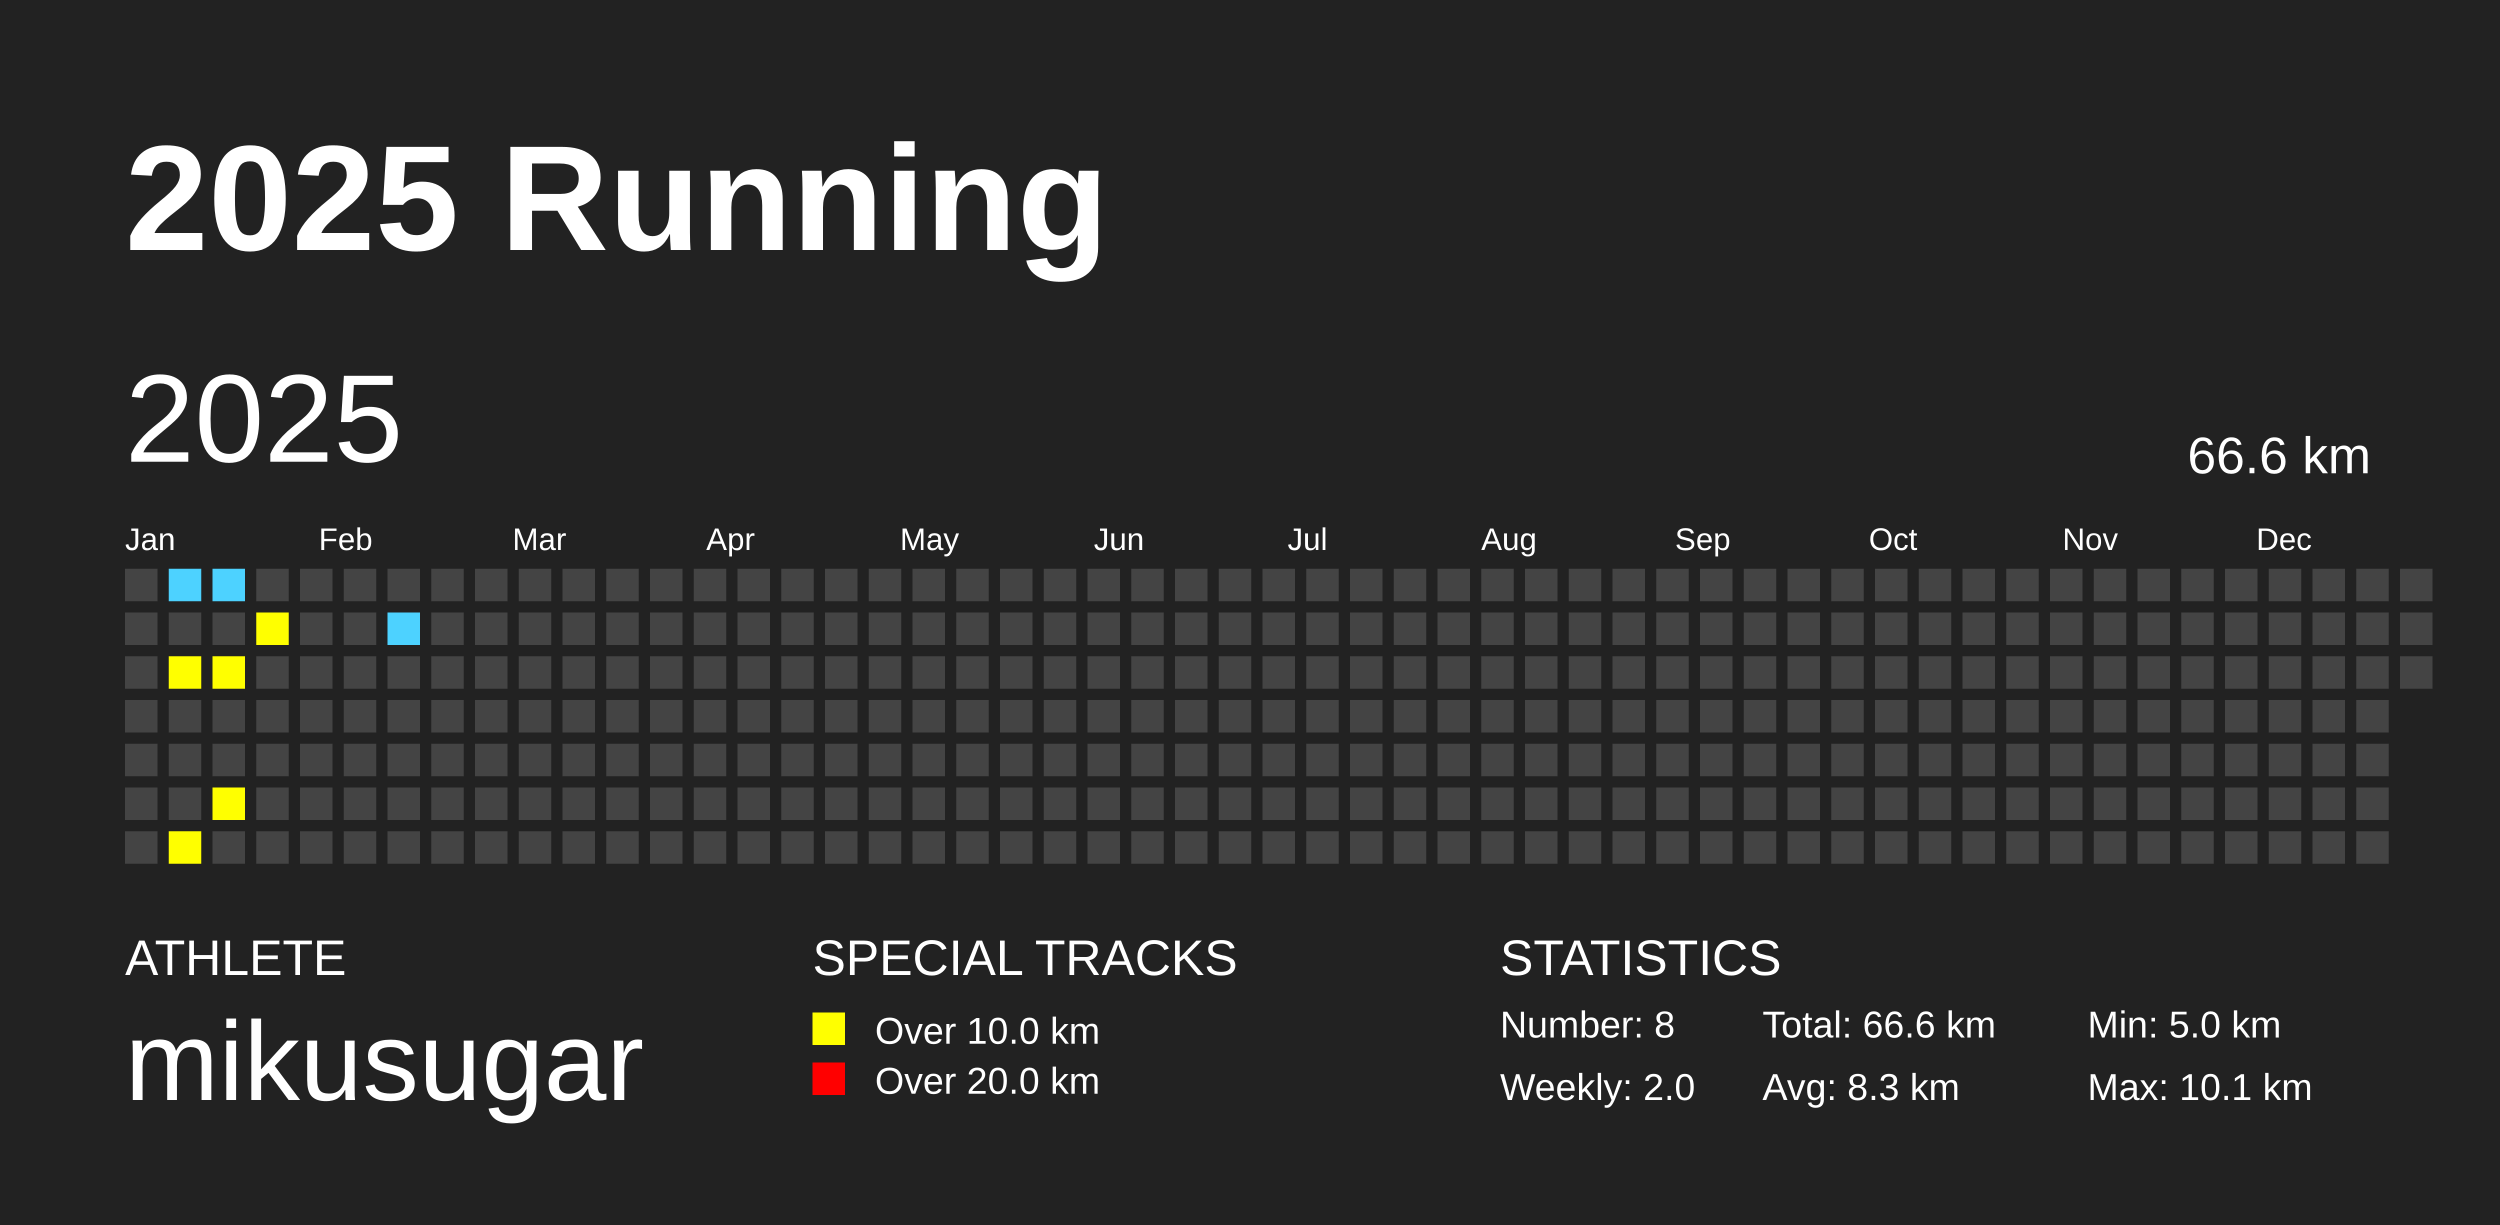
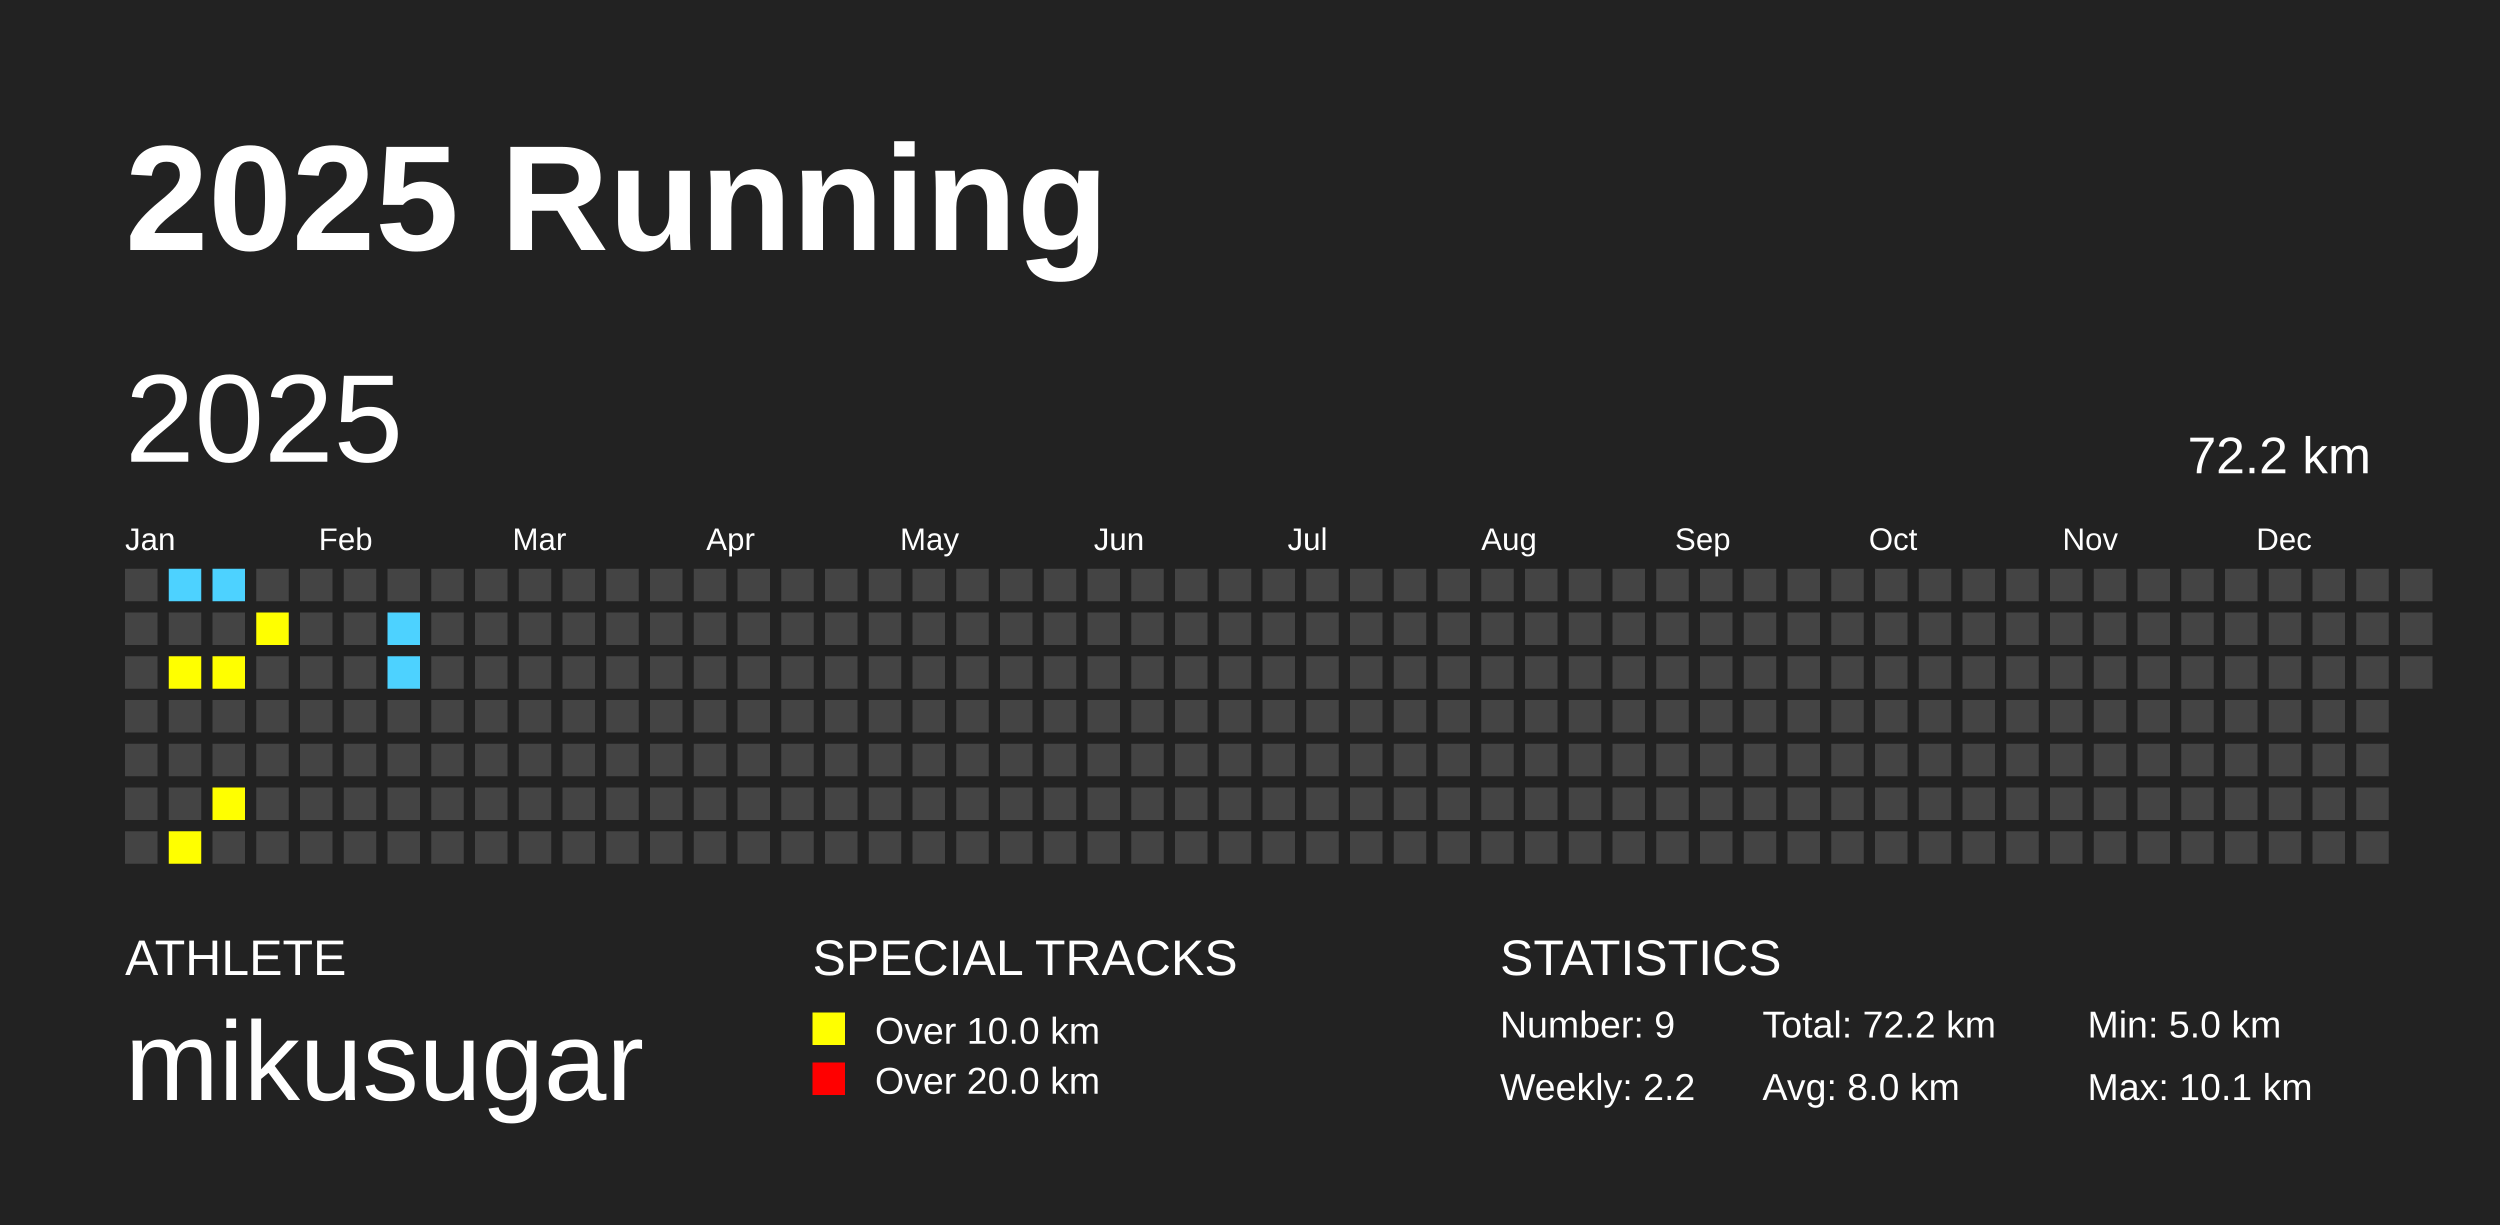
<svg xmlns="http://www.w3.org/2000/svg" baseProfile="full" height="98mm" version="1.1" viewBox="0,0,200,98" width="200mm">
  <defs />
  <rect fill="#222222" height="98" width="200" x="0" y="0" />
  <text fill="#FFFFFF" style="font-size:12px; font-family:Arial; font-weight:bold;" x="10" y="20">2025 Running</text>
  <text fill="#FFFFFF" style="font-size:4px; font-family:Arial" x="10" y="78">ATHLETE</text>
  <text fill="#FFFFFF" style="font-size:9px; font-family:Arial" x="10" y="88">mikusugar</text>
  <text fill="#FFFFFF" style="font-size:4px; font-family:Arial" x="65" y="78">SPECIAL TRACKS</text>
  <rect fill="yellow" height="2.6" width="2.6" x="65" y="81" />
  <text fill="#FFFFFF" style="font-size:3px; font-family:Arial" x="70" y="83.5">Over 10.0 km</text>
  <rect fill="red" height="2.6" width="2.6" x="65" y="85" />
  <text fill="#FFFFFF" style="font-size:3px; font-family:Arial" x="70" y="87.5">Over 20.0 km</text>
  <text fill="#FFFFFF" style="font-size:4px; font-family:Arial" x="120" y="78">STATISTICS</text>
-   <text fill="#FFFFFF" style="font-size:3px; font-family:Arial" x="120" y="83">Number: 8</text>
-   <text fill="#FFFFFF" style="font-size:3px; font-family:Arial" x="120" y="88">Weekly: 2.0</text>
-   <text fill="#FFFFFF" style="font-size:3px; font-family:Arial" x="141" y="83">Total: 66.6 km</text>
-   <text fill="#FFFFFF" style="font-size:3px; font-family:Arial" x="141" y="88">Avg: 8.3 km</text>
+   <text fill="#FFFFFF" style="font-size:3px; font-family:Arial" x="120" y="83">Number: 9</text>
+   <text fill="#FFFFFF" style="font-size:3px; font-family:Arial" x="120" y="88">Weekly: 2.2</text>
+   <text fill="#FFFFFF" style="font-size:3px; font-family:Arial" x="141" y="83">Total: 72.2 km</text>
+   <text fill="#FFFFFF" style="font-size:3px; font-family:Arial" x="141" y="88">Avg: 8.0 km</text>
  <text fill="#FFFFFF" style="font-size:3px; font-family:Arial" x="167" y="83">Min: 5.0 km</text>
  <text fill="#FFFFFF" style="font-size:3px; font-family:Arial" x="167" y="88">Max: 10.1 km</text>
  <text dominant-baseline="hanging" fill="#FFFFFF" style="font-size:10.0px; font-family:Arial;" x="10" y="30">2025</text>
-   <text dominant-baseline="hanging" fill="#FFFFFF" style="font-size:4.125px; font-family:Arial;" x="175" y="35">66.6 km</text>
+   <text dominant-baseline="hanging" fill="#FFFFFF" style="font-size:4.125px; font-family:Arial;" x="175" y="35">72.2 km</text>
  <text fill="#FFFFFF" style="font-size:2.5px; font-family:Arial" x="10.0" y="44">Jan</text>
  <text fill="#FFFFFF" style="font-size:2.5px; font-family:Arial" x="25.5" y="44">Feb</text>
  <text fill="#FFFFFF" style="font-size:2.5px; font-family:Arial" x="41.0" y="44">Mar</text>
  <text fill="#FFFFFF" style="font-size:2.5px; font-family:Arial" x="56.5" y="44">Apr</text>
  <text fill="#FFFFFF" style="font-size:2.5px; font-family:Arial" x="72.0" y="44">May</text>
  <text fill="#FFFFFF" style="font-size:2.5px; font-family:Arial" x="87.5" y="44">Jun</text>
  <text fill="#FFFFFF" style="font-size:2.5px; font-family:Arial" x="103.0" y="44">Jul</text>
  <text fill="#FFFFFF" style="font-size:2.5px; font-family:Arial" x="118.5" y="44">Aug</text>
  <text fill="#FFFFFF" style="font-size:2.5px; font-family:Arial" x="134.0" y="44">Sep</text>
  <text fill="#FFFFFF" style="font-size:2.5px; font-family:Arial" x="149.5" y="44">Oct</text>
  <text fill="#FFFFFF" style="font-size:2.5px; font-family:Arial" x="165.0" y="44">Nov</text>
  <text fill="#FFFFFF" style="font-size:2.5px; font-family:Arial" x="180.5" y="44">Dec</text>
  <rect fill="#444444" height="2.6" width="2.6" x="10.0" y="45.5" />
  <rect fill="#444444" height="2.6" width="2.6" x="10.0" y="49.0" />
  <rect fill="#444444" height="2.6" width="2.6" x="10.0" y="52.5" />
  <rect fill="#444444" height="2.6" width="2.6" x="10.0" y="56.0" />
  <rect fill="#444444" height="2.6" width="2.6" x="10.0" y="59.5" />
  <rect fill="#444444" height="2.6" width="2.6" x="10.0" y="63.0" />
  <rect fill="#444444" height="2.6" width="2.6" x="10.0" y="66.5" />
  <rect fill="#4DD2FF" height="2.6" width="2.6" x="13.5" y="45.5" />
  <rect fill="#444444" height="2.6" width="2.6" x="13.5" y="49.0" />
  <rect fill="yellow" height="2.6" width="2.6" x="13.5" y="52.5" />
  <rect fill="#444444" height="2.6" width="2.6" x="13.5" y="56.0" />
  <rect fill="#444444" height="2.6" width="2.6" x="13.5" y="59.5" />
  <rect fill="#444444" height="2.6" width="2.6" x="13.5" y="63.0" />
  <rect fill="yellow" height="2.6" width="2.6" x="13.5" y="66.5" />
  <rect fill="#4DD2FF" height="2.6" width="2.6" x="17.0" y="45.5" />
  <rect fill="#444444" height="2.6" width="2.6" x="17.0" y="49.0" />
  <rect fill="yellow" height="2.6" width="2.6" x="17.0" y="52.5" />
  <rect fill="#444444" height="2.6" width="2.6" x="17.0" y="56.0" />
  <rect fill="#444444" height="2.6" width="2.6" x="17.0" y="59.5" />
  <rect fill="yellow" height="2.6" width="2.6" x="17.0" y="63.0" />
  <rect fill="#444444" height="2.6" width="2.6" x="17.0" y="66.5" />
  <rect fill="#444444" height="2.6" width="2.6" x="20.5" y="45.5" />
  <rect fill="yellow" height="2.6" width="2.6" x="20.5" y="49.0" />
  <rect fill="#444444" height="2.6" width="2.6" x="20.5" y="52.5" />
  <rect fill="#444444" height="2.6" width="2.6" x="20.5" y="56.0" />
  <rect fill="#444444" height="2.6" width="2.6" x="20.5" y="59.5" />
  <rect fill="#444444" height="2.6" width="2.6" x="20.5" y="63.0" />
  <rect fill="#444444" height="2.6" width="2.6" x="20.5" y="66.5" />
  <rect fill="#444444" height="2.6" width="2.6" x="24.0" y="45.5" />
  <rect fill="#444444" height="2.6" width="2.6" x="24.0" y="49.0" />
  <rect fill="#444444" height="2.6" width="2.6" x="24.0" y="52.5" />
  <rect fill="#444444" height="2.6" width="2.6" x="24.0" y="56.0" />
  <rect fill="#444444" height="2.6" width="2.6" x="24.0" y="59.5" />
  <rect fill="#444444" height="2.6" width="2.6" x="24.0" y="63.0" />
  <rect fill="#444444" height="2.6" width="2.6" x="24.0" y="66.5" />
  <rect fill="#444444" height="2.6" width="2.6" x="27.5" y="45.5" />
  <rect fill="#444444" height="2.6" width="2.6" x="27.5" y="49.0" />
  <rect fill="#444444" height="2.6" width="2.6" x="27.5" y="52.5" />
  <rect fill="#444444" height="2.6" width="2.6" x="27.5" y="56.0" />
  <rect fill="#444444" height="2.6" width="2.6" x="27.5" y="59.5" />
  <rect fill="#444444" height="2.6" width="2.6" x="27.5" y="63.0" />
  <rect fill="#444444" height="2.6" width="2.6" x="27.5" y="66.5" />
  <rect fill="#444444" height="2.6" width="2.6" x="31.0" y="45.5" />
  <rect fill="#4DD2FF" height="2.6" width="2.6" x="31.0" y="49.0" />
-   <rect fill="#444444" height="2.6" width="2.6" x="31.0" y="52.5" />
+   <rect fill="#4DD2FF" height="2.6" width="2.6" x="31.0" y="52.5" />
  <rect fill="#444444" height="2.6" width="2.6" x="31.0" y="56.0" />
  <rect fill="#444444" height="2.6" width="2.6" x="31.0" y="59.5" />
  <rect fill="#444444" height="2.6" width="2.6" x="31.0" y="63.0" />
  <rect fill="#444444" height="2.6" width="2.6" x="31.0" y="66.5" />
  <rect fill="#444444" height="2.6" width="2.6" x="34.5" y="45.5" />
  <rect fill="#444444" height="2.6" width="2.6" x="34.5" y="49.0" />
  <rect fill="#444444" height="2.6" width="2.6" x="34.5" y="52.5" />
  <rect fill="#444444" height="2.6" width="2.6" x="34.5" y="56.0" />
  <rect fill="#444444" height="2.6" width="2.6" x="34.5" y="59.5" />
  <rect fill="#444444" height="2.6" width="2.6" x="34.5" y="63.0" />
  <rect fill="#444444" height="2.6" width="2.6" x="34.5" y="66.5" />
  <rect fill="#444444" height="2.6" width="2.6" x="38.0" y="45.5" />
  <rect fill="#444444" height="2.6" width="2.6" x="38.0" y="49.0" />
  <rect fill="#444444" height="2.6" width="2.6" x="38.0" y="52.5" />
  <rect fill="#444444" height="2.6" width="2.6" x="38.0" y="56.0" />
  <rect fill="#444444" height="2.6" width="2.6" x="38.0" y="59.5" />
  <rect fill="#444444" height="2.6" width="2.6" x="38.0" y="63.0" />
  <rect fill="#444444" height="2.6" width="2.6" x="38.0" y="66.5" />
  <rect fill="#444444" height="2.6" width="2.6" x="41.5" y="45.5" />
  <rect fill="#444444" height="2.6" width="2.6" x="41.5" y="49.0" />
  <rect fill="#444444" height="2.6" width="2.6" x="41.5" y="52.5" />
  <rect fill="#444444" height="2.6" width="2.6" x="41.5" y="56.0" />
  <rect fill="#444444" height="2.6" width="2.6" x="41.5" y="59.5" />
  <rect fill="#444444" height="2.6" width="2.6" x="41.5" y="63.0" />
  <rect fill="#444444" height="2.6" width="2.6" x="41.5" y="66.5" />
  <rect fill="#444444" height="2.6" width="2.6" x="45.0" y="45.5" />
  <rect fill="#444444" height="2.6" width="2.6" x="45.0" y="49.0" />
  <rect fill="#444444" height="2.6" width="2.6" x="45.0" y="52.5" />
  <rect fill="#444444" height="2.6" width="2.6" x="45.0" y="56.0" />
  <rect fill="#444444" height="2.6" width="2.6" x="45.0" y="59.5" />
  <rect fill="#444444" height="2.6" width="2.6" x="45.0" y="63.0" />
  <rect fill="#444444" height="2.6" width="2.6" x="45.0" y="66.5" />
  <rect fill="#444444" height="2.6" width="2.6" x="48.5" y="45.5" />
  <rect fill="#444444" height="2.6" width="2.6" x="48.5" y="49.0" />
  <rect fill="#444444" height="2.6" width="2.6" x="48.5" y="52.5" />
  <rect fill="#444444" height="2.6" width="2.6" x="48.5" y="56.0" />
  <rect fill="#444444" height="2.6" width="2.6" x="48.5" y="59.5" />
  <rect fill="#444444" height="2.6" width="2.6" x="48.5" y="63.0" />
  <rect fill="#444444" height="2.6" width="2.6" x="48.5" y="66.5" />
  <rect fill="#444444" height="2.6" width="2.6" x="52.0" y="45.5" />
  <rect fill="#444444" height="2.6" width="2.6" x="52.0" y="49.0" />
  <rect fill="#444444" height="2.6" width="2.6" x="52.0" y="52.5" />
  <rect fill="#444444" height="2.6" width="2.6" x="52.0" y="56.0" />
  <rect fill="#444444" height="2.6" width="2.6" x="52.0" y="59.5" />
  <rect fill="#444444" height="2.6" width="2.6" x="52.0" y="63.0" />
  <rect fill="#444444" height="2.6" width="2.6" x="52.0" y="66.5" />
  <rect fill="#444444" height="2.6" width="2.6" x="55.5" y="45.5" />
  <rect fill="#444444" height="2.6" width="2.6" x="55.5" y="49.0" />
  <rect fill="#444444" height="2.6" width="2.6" x="55.5" y="52.5" />
  <rect fill="#444444" height="2.6" width="2.6" x="55.5" y="56.0" />
  <rect fill="#444444" height="2.6" width="2.6" x="55.5" y="59.5" />
  <rect fill="#444444" height="2.6" width="2.6" x="55.5" y="63.0" />
  <rect fill="#444444" height="2.6" width="2.6" x="55.5" y="66.5" />
  <rect fill="#444444" height="2.6" width="2.6" x="59.0" y="45.5" />
  <rect fill="#444444" height="2.6" width="2.6" x="59.0" y="49.0" />
  <rect fill="#444444" height="2.6" width="2.6" x="59.0" y="52.5" />
  <rect fill="#444444" height="2.6" width="2.6" x="59.0" y="56.0" />
  <rect fill="#444444" height="2.6" width="2.6" x="59.0" y="59.5" />
  <rect fill="#444444" height="2.6" width="2.6" x="59.0" y="63.0" />
  <rect fill="#444444" height="2.6" width="2.6" x="59.0" y="66.5" />
  <rect fill="#444444" height="2.6" width="2.6" x="62.5" y="45.5" />
  <rect fill="#444444" height="2.6" width="2.6" x="62.5" y="49.0" />
  <rect fill="#444444" height="2.6" width="2.6" x="62.5" y="52.5" />
  <rect fill="#444444" height="2.6" width="2.6" x="62.5" y="56.0" />
  <rect fill="#444444" height="2.6" width="2.6" x="62.5" y="59.5" />
  <rect fill="#444444" height="2.6" width="2.6" x="62.5" y="63.0" />
  <rect fill="#444444" height="2.6" width="2.6" x="62.5" y="66.5" />
  <rect fill="#444444" height="2.6" width="2.6" x="66.0" y="45.5" />
  <rect fill="#444444" height="2.6" width="2.6" x="66.0" y="49.0" />
  <rect fill="#444444" height="2.6" width="2.6" x="66.0" y="52.5" />
  <rect fill="#444444" height="2.6" width="2.6" x="66.0" y="56.0" />
  <rect fill="#444444" height="2.6" width="2.6" x="66.0" y="59.5" />
  <rect fill="#444444" height="2.6" width="2.6" x="66.0" y="63.0" />
  <rect fill="#444444" height="2.6" width="2.6" x="66.0" y="66.5" />
  <rect fill="#444444" height="2.6" width="2.6" x="69.5" y="45.5" />
  <rect fill="#444444" height="2.6" width="2.6" x="69.5" y="49.0" />
  <rect fill="#444444" height="2.6" width="2.6" x="69.5" y="52.5" />
  <rect fill="#444444" height="2.6" width="2.6" x="69.5" y="56.0" />
  <rect fill="#444444" height="2.6" width="2.6" x="69.5" y="59.5" />
  <rect fill="#444444" height="2.6" width="2.6" x="69.5" y="63.0" />
  <rect fill="#444444" height="2.6" width="2.6" x="69.5" y="66.5" />
  <rect fill="#444444" height="2.6" width="2.6" x="73.0" y="45.5" />
  <rect fill="#444444" height="2.6" width="2.6" x="73.0" y="49.0" />
  <rect fill="#444444" height="2.6" width="2.6" x="73.0" y="52.5" />
  <rect fill="#444444" height="2.6" width="2.6" x="73.0" y="56.0" />
  <rect fill="#444444" height="2.6" width="2.6" x="73.0" y="59.5" />
  <rect fill="#444444" height="2.6" width="2.6" x="73.0" y="63.0" />
  <rect fill="#444444" height="2.6" width="2.6" x="73.0" y="66.5" />
  <rect fill="#444444" height="2.6" width="2.6" x="76.5" y="45.5" />
  <rect fill="#444444" height="2.6" width="2.6" x="76.5" y="49.0" />
  <rect fill="#444444" height="2.6" width="2.6" x="76.5" y="52.5" />
  <rect fill="#444444" height="2.6" width="2.6" x="76.5" y="56.0" />
  <rect fill="#444444" height="2.6" width="2.6" x="76.5" y="59.5" />
  <rect fill="#444444" height="2.6" width="2.6" x="76.5" y="63.0" />
  <rect fill="#444444" height="2.6" width="2.6" x="76.5" y="66.5" />
  <rect fill="#444444" height="2.6" width="2.6" x="80.0" y="45.5" />
  <rect fill="#444444" height="2.6" width="2.6" x="80.0" y="49.0" />
  <rect fill="#444444" height="2.6" width="2.6" x="80.0" y="52.5" />
  <rect fill="#444444" height="2.6" width="2.6" x="80.0" y="56.0" />
  <rect fill="#444444" height="2.6" width="2.6" x="80.0" y="59.5" />
  <rect fill="#444444" height="2.6" width="2.6" x="80.0" y="63.0" />
  <rect fill="#444444" height="2.6" width="2.6" x="80.0" y="66.5" />
  <rect fill="#444444" height="2.6" width="2.6" x="83.5" y="45.5" />
  <rect fill="#444444" height="2.6" width="2.6" x="83.5" y="49.0" />
  <rect fill="#444444" height="2.6" width="2.6" x="83.5" y="52.5" />
  <rect fill="#444444" height="2.6" width="2.6" x="83.5" y="56.0" />
  <rect fill="#444444" height="2.6" width="2.6" x="83.5" y="59.5" />
  <rect fill="#444444" height="2.6" width="2.6" x="83.5" y="63.0" />
  <rect fill="#444444" height="2.6" width="2.6" x="83.5" y="66.5" />
  <rect fill="#444444" height="2.6" width="2.6" x="87.0" y="45.5" />
  <rect fill="#444444" height="2.6" width="2.6" x="87.0" y="49.0" />
  <rect fill="#444444" height="2.6" width="2.6" x="87.0" y="52.5" />
  <rect fill="#444444" height="2.6" width="2.6" x="87.0" y="56.0" />
  <rect fill="#444444" height="2.6" width="2.6" x="87.0" y="59.5" />
  <rect fill="#444444" height="2.6" width="2.6" x="87.0" y="63.0" />
  <rect fill="#444444" height="2.6" width="2.6" x="87.0" y="66.5" />
  <rect fill="#444444" height="2.6" width="2.6" x="90.5" y="45.5" />
  <rect fill="#444444" height="2.6" width="2.6" x="90.5" y="49.0" />
  <rect fill="#444444" height="2.6" width="2.6" x="90.5" y="52.5" />
  <rect fill="#444444" height="2.6" width="2.6" x="90.5" y="56.0" />
  <rect fill="#444444" height="2.6" width="2.6" x="90.5" y="59.5" />
  <rect fill="#444444" height="2.6" width="2.6" x="90.5" y="63.0" />
  <rect fill="#444444" height="2.6" width="2.6" x="90.5" y="66.5" />
  <rect fill="#444444" height="2.6" width="2.6" x="94.0" y="45.5" />
  <rect fill="#444444" height="2.6" width="2.6" x="94.0" y="49.0" />
  <rect fill="#444444" height="2.6" width="2.6" x="94.0" y="52.5" />
  <rect fill="#444444" height="2.6" width="2.6" x="94.0" y="56.0" />
  <rect fill="#444444" height="2.6" width="2.6" x="94.0" y="59.5" />
  <rect fill="#444444" height="2.6" width="2.6" x="94.0" y="63.0" />
  <rect fill="#444444" height="2.6" width="2.6" x="94.0" y="66.5" />
  <rect fill="#444444" height="2.6" width="2.6" x="97.5" y="45.5" />
  <rect fill="#444444" height="2.6" width="2.6" x="97.5" y="49.0" />
  <rect fill="#444444" height="2.6" width="2.6" x="97.5" y="52.5" />
  <rect fill="#444444" height="2.6" width="2.6" x="97.5" y="56.0" />
  <rect fill="#444444" height="2.6" width="2.6" x="97.5" y="59.5" />
  <rect fill="#444444" height="2.6" width="2.6" x="97.5" y="63.0" />
  <rect fill="#444444" height="2.6" width="2.6" x="97.5" y="66.5" />
  <rect fill="#444444" height="2.6" width="2.6" x="101.0" y="45.5" />
  <rect fill="#444444" height="2.6" width="2.6" x="101.0" y="49.0" />
  <rect fill="#444444" height="2.6" width="2.6" x="101.0" y="52.5" />
  <rect fill="#444444" height="2.6" width="2.6" x="101.0" y="56.0" />
  <rect fill="#444444" height="2.6" width="2.6" x="101.0" y="59.5" />
  <rect fill="#444444" height="2.6" width="2.6" x="101.0" y="63.0" />
  <rect fill="#444444" height="2.6" width="2.6" x="101.0" y="66.5" />
  <rect fill="#444444" height="2.6" width="2.6" x="104.5" y="45.5" />
  <rect fill="#444444" height="2.6" width="2.6" x="104.5" y="49.0" />
  <rect fill="#444444" height="2.6" width="2.6" x="104.5" y="52.5" />
  <rect fill="#444444" height="2.6" width="2.6" x="104.5" y="56.0" />
  <rect fill="#444444" height="2.6" width="2.6" x="104.5" y="59.5" />
  <rect fill="#444444" height="2.6" width="2.6" x="104.5" y="63.0" />
  <rect fill="#444444" height="2.6" width="2.6" x="104.5" y="66.5" />
  <rect fill="#444444" height="2.6" width="2.6" x="108.0" y="45.5" />
  <rect fill="#444444" height="2.6" width="2.6" x="108.0" y="49.0" />
  <rect fill="#444444" height="2.6" width="2.6" x="108.0" y="52.5" />
  <rect fill="#444444" height="2.6" width="2.6" x="108.0" y="56.0" />
  <rect fill="#444444" height="2.6" width="2.6" x="108.0" y="59.5" />
  <rect fill="#444444" height="2.6" width="2.6" x="108.0" y="63.0" />
  <rect fill="#444444" height="2.6" width="2.6" x="108.0" y="66.5" />
  <rect fill="#444444" height="2.6" width="2.6" x="111.5" y="45.5" />
  <rect fill="#444444" height="2.6" width="2.6" x="111.5" y="49.0" />
  <rect fill="#444444" height="2.6" width="2.6" x="111.5" y="52.5" />
  <rect fill="#444444" height="2.6" width="2.6" x="111.5" y="56.0" />
  <rect fill="#444444" height="2.6" width="2.6" x="111.5" y="59.5" />
  <rect fill="#444444" height="2.6" width="2.6" x="111.5" y="63.0" />
  <rect fill="#444444" height="2.6" width="2.6" x="111.5" y="66.5" />
  <rect fill="#444444" height="2.6" width="2.6" x="115.0" y="45.5" />
  <rect fill="#444444" height="2.6" width="2.6" x="115.0" y="49.0" />
  <rect fill="#444444" height="2.6" width="2.6" x="115.0" y="52.5" />
  <rect fill="#444444" height="2.6" width="2.6" x="115.0" y="56.0" />
  <rect fill="#444444" height="2.6" width="2.6" x="115.0" y="59.5" />
  <rect fill="#444444" height="2.6" width="2.6" x="115.0" y="63.0" />
  <rect fill="#444444" height="2.6" width="2.6" x="115.0" y="66.5" />
  <rect fill="#444444" height="2.6" width="2.6" x="118.5" y="45.5" />
  <rect fill="#444444" height="2.6" width="2.6" x="118.5" y="49.0" />
  <rect fill="#444444" height="2.6" width="2.6" x="118.5" y="52.5" />
  <rect fill="#444444" height="2.6" width="2.6" x="118.5" y="56.0" />
  <rect fill="#444444" height="2.6" width="2.6" x="118.5" y="59.5" />
  <rect fill="#444444" height="2.6" width="2.6" x="118.5" y="63.0" />
  <rect fill="#444444" height="2.6" width="2.6" x="118.5" y="66.5" />
  <rect fill="#444444" height="2.6" width="2.6" x="122.0" y="45.5" />
  <rect fill="#444444" height="2.6" width="2.6" x="122.0" y="49.0" />
  <rect fill="#444444" height="2.6" width="2.6" x="122.0" y="52.5" />
  <rect fill="#444444" height="2.6" width="2.6" x="122.0" y="56.0" />
  <rect fill="#444444" height="2.6" width="2.6" x="122.0" y="59.5" />
  <rect fill="#444444" height="2.6" width="2.6" x="122.0" y="63.0" />
  <rect fill="#444444" height="2.6" width="2.6" x="122.0" y="66.5" />
  <rect fill="#444444" height="2.6" width="2.6" x="125.5" y="45.5" />
  <rect fill="#444444" height="2.6" width="2.6" x="125.5" y="49.0" />
  <rect fill="#444444" height="2.6" width="2.6" x="125.5" y="52.5" />
  <rect fill="#444444" height="2.6" width="2.6" x="125.5" y="56.0" />
  <rect fill="#444444" height="2.6" width="2.6" x="125.5" y="59.5" />
  <rect fill="#444444" height="2.6" width="2.6" x="125.5" y="63.0" />
  <rect fill="#444444" height="2.6" width="2.6" x="125.5" y="66.5" />
  <rect fill="#444444" height="2.6" width="2.6" x="129.0" y="45.5" />
  <rect fill="#444444" height="2.6" width="2.6" x="129.0" y="49.0" />
  <rect fill="#444444" height="2.6" width="2.6" x="129.0" y="52.5" />
  <rect fill="#444444" height="2.6" width="2.6" x="129.0" y="56.0" />
  <rect fill="#444444" height="2.6" width="2.6" x="129.0" y="59.5" />
  <rect fill="#444444" height="2.6" width="2.6" x="129.0" y="63.0" />
  <rect fill="#444444" height="2.6" width="2.6" x="129.0" y="66.5" />
  <rect fill="#444444" height="2.6" width="2.6" x="132.5" y="45.5" />
  <rect fill="#444444" height="2.6" width="2.6" x="132.5" y="49.0" />
  <rect fill="#444444" height="2.6" width="2.6" x="132.5" y="52.5" />
  <rect fill="#444444" height="2.6" width="2.6" x="132.5" y="56.0" />
  <rect fill="#444444" height="2.6" width="2.6" x="132.5" y="59.5" />
  <rect fill="#444444" height="2.6" width="2.6" x="132.5" y="63.0" />
  <rect fill="#444444" height="2.6" width="2.6" x="132.5" y="66.5" />
  <rect fill="#444444" height="2.6" width="2.6" x="136.0" y="45.5" />
  <rect fill="#444444" height="2.6" width="2.6" x="136.0" y="49.0" />
  <rect fill="#444444" height="2.6" width="2.6" x="136.0" y="52.5" />
  <rect fill="#444444" height="2.6" width="2.6" x="136.0" y="56.0" />
  <rect fill="#444444" height="2.6" width="2.6" x="136.0" y="59.5" />
  <rect fill="#444444" height="2.6" width="2.6" x="136.0" y="63.0" />
  <rect fill="#444444" height="2.6" width="2.6" x="136.0" y="66.5" />
  <rect fill="#444444" height="2.6" width="2.6" x="139.5" y="45.5" />
  <rect fill="#444444" height="2.6" width="2.6" x="139.5" y="49.0" />
  <rect fill="#444444" height="2.6" width="2.6" x="139.5" y="52.5" />
  <rect fill="#444444" height="2.6" width="2.6" x="139.5" y="56.0" />
  <rect fill="#444444" height="2.6" width="2.6" x="139.5" y="59.5" />
  <rect fill="#444444" height="2.6" width="2.6" x="139.5" y="63.0" />
  <rect fill="#444444" height="2.6" width="2.6" x="139.5" y="66.5" />
  <rect fill="#444444" height="2.6" width="2.6" x="143.0" y="45.5" />
  <rect fill="#444444" height="2.6" width="2.6" x="143.0" y="49.0" />
  <rect fill="#444444" height="2.6" width="2.6" x="143.0" y="52.5" />
  <rect fill="#444444" height="2.6" width="2.6" x="143.0" y="56.0" />
  <rect fill="#444444" height="2.6" width="2.6" x="143.0" y="59.5" />
  <rect fill="#444444" height="2.6" width="2.6" x="143.0" y="63.0" />
  <rect fill="#444444" height="2.6" width="2.6" x="143.0" y="66.5" />
  <rect fill="#444444" height="2.6" width="2.6" x="146.5" y="45.5" />
  <rect fill="#444444" height="2.6" width="2.6" x="146.5" y="49.0" />
  <rect fill="#444444" height="2.6" width="2.6" x="146.5" y="52.5" />
  <rect fill="#444444" height="2.6" width="2.6" x="146.5" y="56.0" />
  <rect fill="#444444" height="2.6" width="2.6" x="146.5" y="59.5" />
  <rect fill="#444444" height="2.6" width="2.6" x="146.5" y="63.0" />
  <rect fill="#444444" height="2.6" width="2.6" x="146.5" y="66.5" />
  <rect fill="#444444" height="2.6" width="2.6" x="150.0" y="45.5" />
  <rect fill="#444444" height="2.6" width="2.6" x="150.0" y="49.0" />
  <rect fill="#444444" height="2.6" width="2.6" x="150.0" y="52.5" />
  <rect fill="#444444" height="2.6" width="2.6" x="150.0" y="56.0" />
  <rect fill="#444444" height="2.6" width="2.6" x="150.0" y="59.5" />
  <rect fill="#444444" height="2.6" width="2.6" x="150.0" y="63.0" />
  <rect fill="#444444" height="2.6" width="2.6" x="150.0" y="66.5" />
  <rect fill="#444444" height="2.6" width="2.6" x="153.5" y="45.5" />
  <rect fill="#444444" height="2.6" width="2.6" x="153.5" y="49.0" />
  <rect fill="#444444" height="2.6" width="2.6" x="153.5" y="52.5" />
  <rect fill="#444444" height="2.6" width="2.6" x="153.5" y="56.0" />
  <rect fill="#444444" height="2.6" width="2.6" x="153.5" y="59.5" />
  <rect fill="#444444" height="2.6" width="2.6" x="153.5" y="63.0" />
  <rect fill="#444444" height="2.6" width="2.6" x="153.5" y="66.5" />
  <rect fill="#444444" height="2.6" width="2.6" x="157.0" y="45.5" />
  <rect fill="#444444" height="2.6" width="2.6" x="157.0" y="49.0" />
  <rect fill="#444444" height="2.6" width="2.6" x="157.0" y="52.5" />
  <rect fill="#444444" height="2.6" width="2.6" x="157.0" y="56.0" />
  <rect fill="#444444" height="2.6" width="2.6" x="157.0" y="59.5" />
  <rect fill="#444444" height="2.6" width="2.6" x="157.0" y="63.0" />
  <rect fill="#444444" height="2.6" width="2.6" x="157.0" y="66.5" />
  <rect fill="#444444" height="2.6" width="2.6" x="160.5" y="45.5" />
  <rect fill="#444444" height="2.6" width="2.6" x="160.5" y="49.0" />
  <rect fill="#444444" height="2.6" width="2.6" x="160.5" y="52.5" />
  <rect fill="#444444" height="2.6" width="2.6" x="160.5" y="56.0" />
  <rect fill="#444444" height="2.6" width="2.6" x="160.5" y="59.5" />
  <rect fill="#444444" height="2.6" width="2.6" x="160.5" y="63.0" />
  <rect fill="#444444" height="2.6" width="2.6" x="160.5" y="66.5" />
  <rect fill="#444444" height="2.6" width="2.6" x="164.0" y="45.5" />
  <rect fill="#444444" height="2.6" width="2.6" x="164.0" y="49.0" />
  <rect fill="#444444" height="2.6" width="2.6" x="164.0" y="52.5" />
  <rect fill="#444444" height="2.6" width="2.6" x="164.0" y="56.0" />
  <rect fill="#444444" height="2.6" width="2.6" x="164.0" y="59.5" />
  <rect fill="#444444" height="2.6" width="2.6" x="164.0" y="63.0" />
  <rect fill="#444444" height="2.6" width="2.6" x="164.0" y="66.5" />
  <rect fill="#444444" height="2.6" width="2.6" x="167.5" y="45.5" />
  <rect fill="#444444" height="2.6" width="2.6" x="167.5" y="49.0" />
  <rect fill="#444444" height="2.6" width="2.6" x="167.5" y="52.5" />
  <rect fill="#444444" height="2.6" width="2.6" x="167.5" y="56.0" />
  <rect fill="#444444" height="2.6" width="2.6" x="167.5" y="59.5" />
  <rect fill="#444444" height="2.6" width="2.6" x="167.5" y="63.0" />
  <rect fill="#444444" height="2.6" width="2.6" x="167.5" y="66.5" />
  <rect fill="#444444" height="2.6" width="2.6" x="171.0" y="45.5" />
  <rect fill="#444444" height="2.6" width="2.6" x="171.0" y="49.0" />
  <rect fill="#444444" height="2.6" width="2.6" x="171.0" y="52.5" />
  <rect fill="#444444" height="2.6" width="2.6" x="171.0" y="56.0" />
  <rect fill="#444444" height="2.6" width="2.6" x="171.0" y="59.5" />
  <rect fill="#444444" height="2.6" width="2.6" x="171.0" y="63.0" />
  <rect fill="#444444" height="2.6" width="2.6" x="171.0" y="66.5" />
  <rect fill="#444444" height="2.6" width="2.6" x="174.5" y="45.5" />
  <rect fill="#444444" height="2.6" width="2.6" x="174.5" y="49.0" />
  <rect fill="#444444" height="2.6" width="2.6" x="174.5" y="52.5" />
  <rect fill="#444444" height="2.6" width="2.6" x="174.5" y="56.0" />
  <rect fill="#444444" height="2.6" width="2.6" x="174.5" y="59.5" />
  <rect fill="#444444" height="2.6" width="2.6" x="174.5" y="63.0" />
  <rect fill="#444444" height="2.6" width="2.6" x="174.5" y="66.5" />
  <rect fill="#444444" height="2.6" width="2.6" x="178.0" y="45.5" />
  <rect fill="#444444" height="2.6" width="2.6" x="178.0" y="49.0" />
  <rect fill="#444444" height="2.6" width="2.6" x="178.0" y="52.5" />
  <rect fill="#444444" height="2.6" width="2.6" x="178.0" y="56.0" />
  <rect fill="#444444" height="2.6" width="2.6" x="178.0" y="59.5" />
  <rect fill="#444444" height="2.6" width="2.6" x="178.0" y="63.0" />
  <rect fill="#444444" height="2.6" width="2.6" x="178.0" y="66.5" />
  <rect fill="#444444" height="2.6" width="2.6" x="181.5" y="45.5" />
  <rect fill="#444444" height="2.6" width="2.6" x="181.5" y="49.0" />
  <rect fill="#444444" height="2.6" width="2.6" x="181.5" y="52.5" />
  <rect fill="#444444" height="2.6" width="2.6" x="181.5" y="56.0" />
  <rect fill="#444444" height="2.6" width="2.6" x="181.5" y="59.5" />
  <rect fill="#444444" height="2.6" width="2.6" x="181.5" y="63.0" />
  <rect fill="#444444" height="2.6" width="2.6" x="181.5" y="66.5" />
  <rect fill="#444444" height="2.6" width="2.6" x="185.0" y="45.5" />
  <rect fill="#444444" height="2.6" width="2.6" x="185.0" y="49.0" />
  <rect fill="#444444" height="2.6" width="2.6" x="185.0" y="52.5" />
  <rect fill="#444444" height="2.6" width="2.6" x="185.0" y="56.0" />
  <rect fill="#444444" height="2.6" width="2.6" x="185.0" y="59.5" />
  <rect fill="#444444" height="2.6" width="2.6" x="185.0" y="63.0" />
  <rect fill="#444444" height="2.6" width="2.6" x="185.0" y="66.5" />
  <rect fill="#444444" height="2.6" width="2.6" x="188.5" y="45.5" />
  <rect fill="#444444" height="2.6" width="2.6" x="188.5" y="49.0" />
  <rect fill="#444444" height="2.6" width="2.6" x="188.5" y="52.5" />
  <rect fill="#444444" height="2.6" width="2.6" x="188.5" y="56.0" />
  <rect fill="#444444" height="2.6" width="2.6" x="188.5" y="59.5" />
  <rect fill="#444444" height="2.6" width="2.6" x="188.5" y="63.0" />
  <rect fill="#444444" height="2.6" width="2.6" x="188.5" y="66.5" />
  <rect fill="#444444" height="2.6" width="2.6" x="192.0" y="45.5" />
  <rect fill="#444444" height="2.6" width="2.6" x="192.0" y="49.0" />
  <rect fill="#444444" height="2.6" width="2.6" x="192.0" y="52.5" />
</svg>
